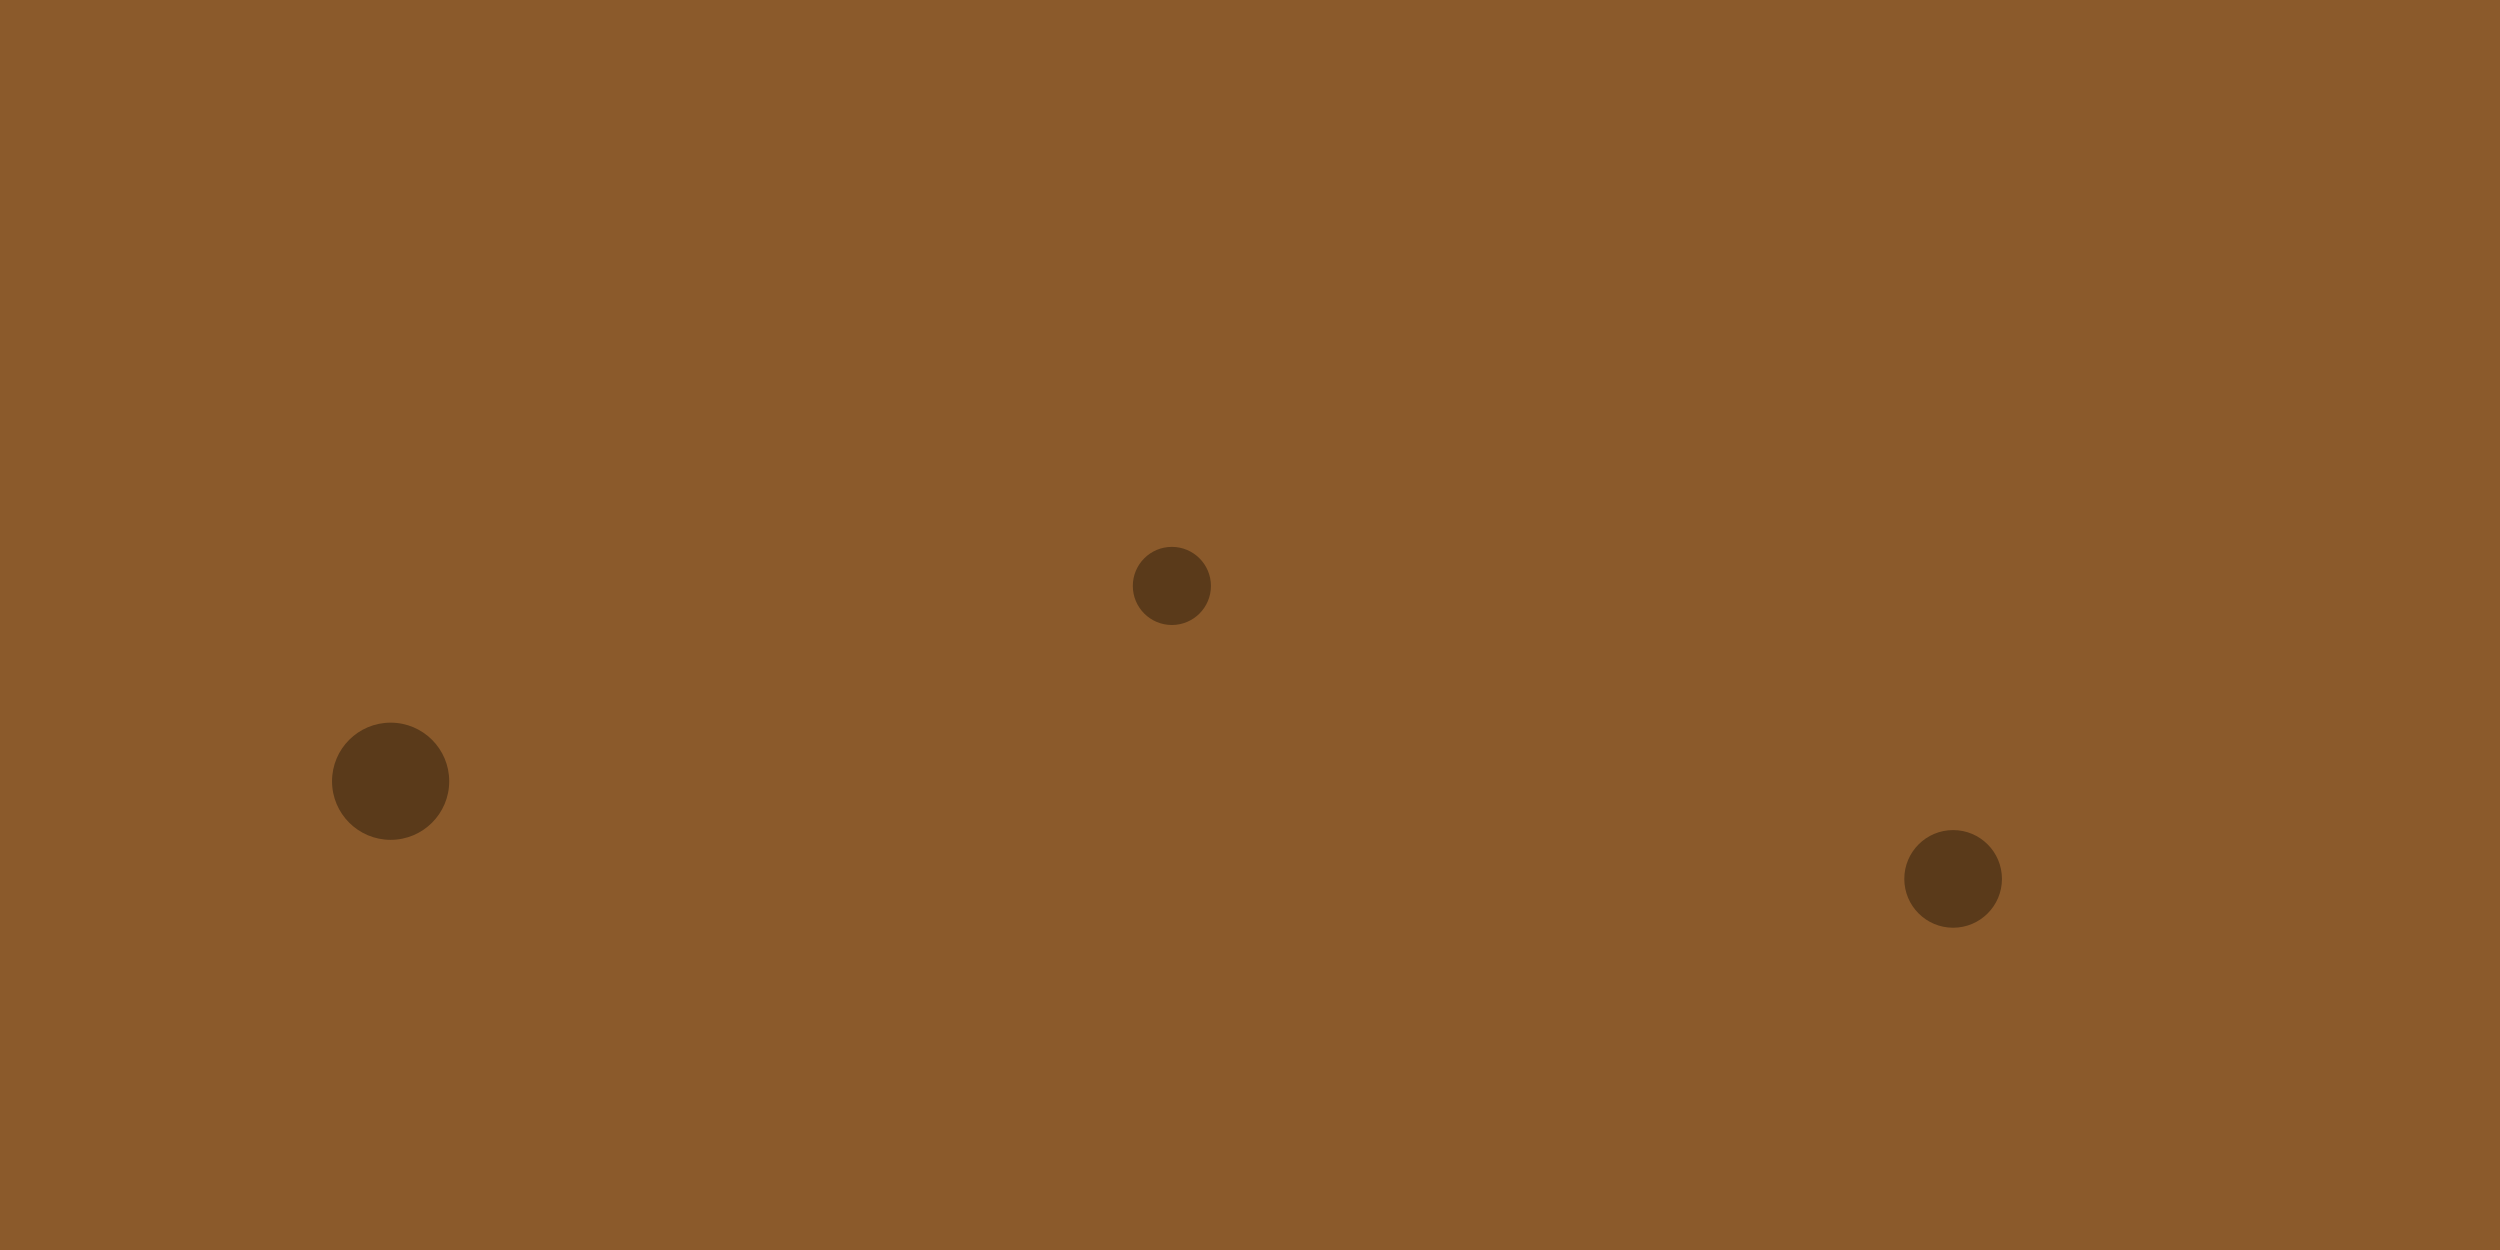
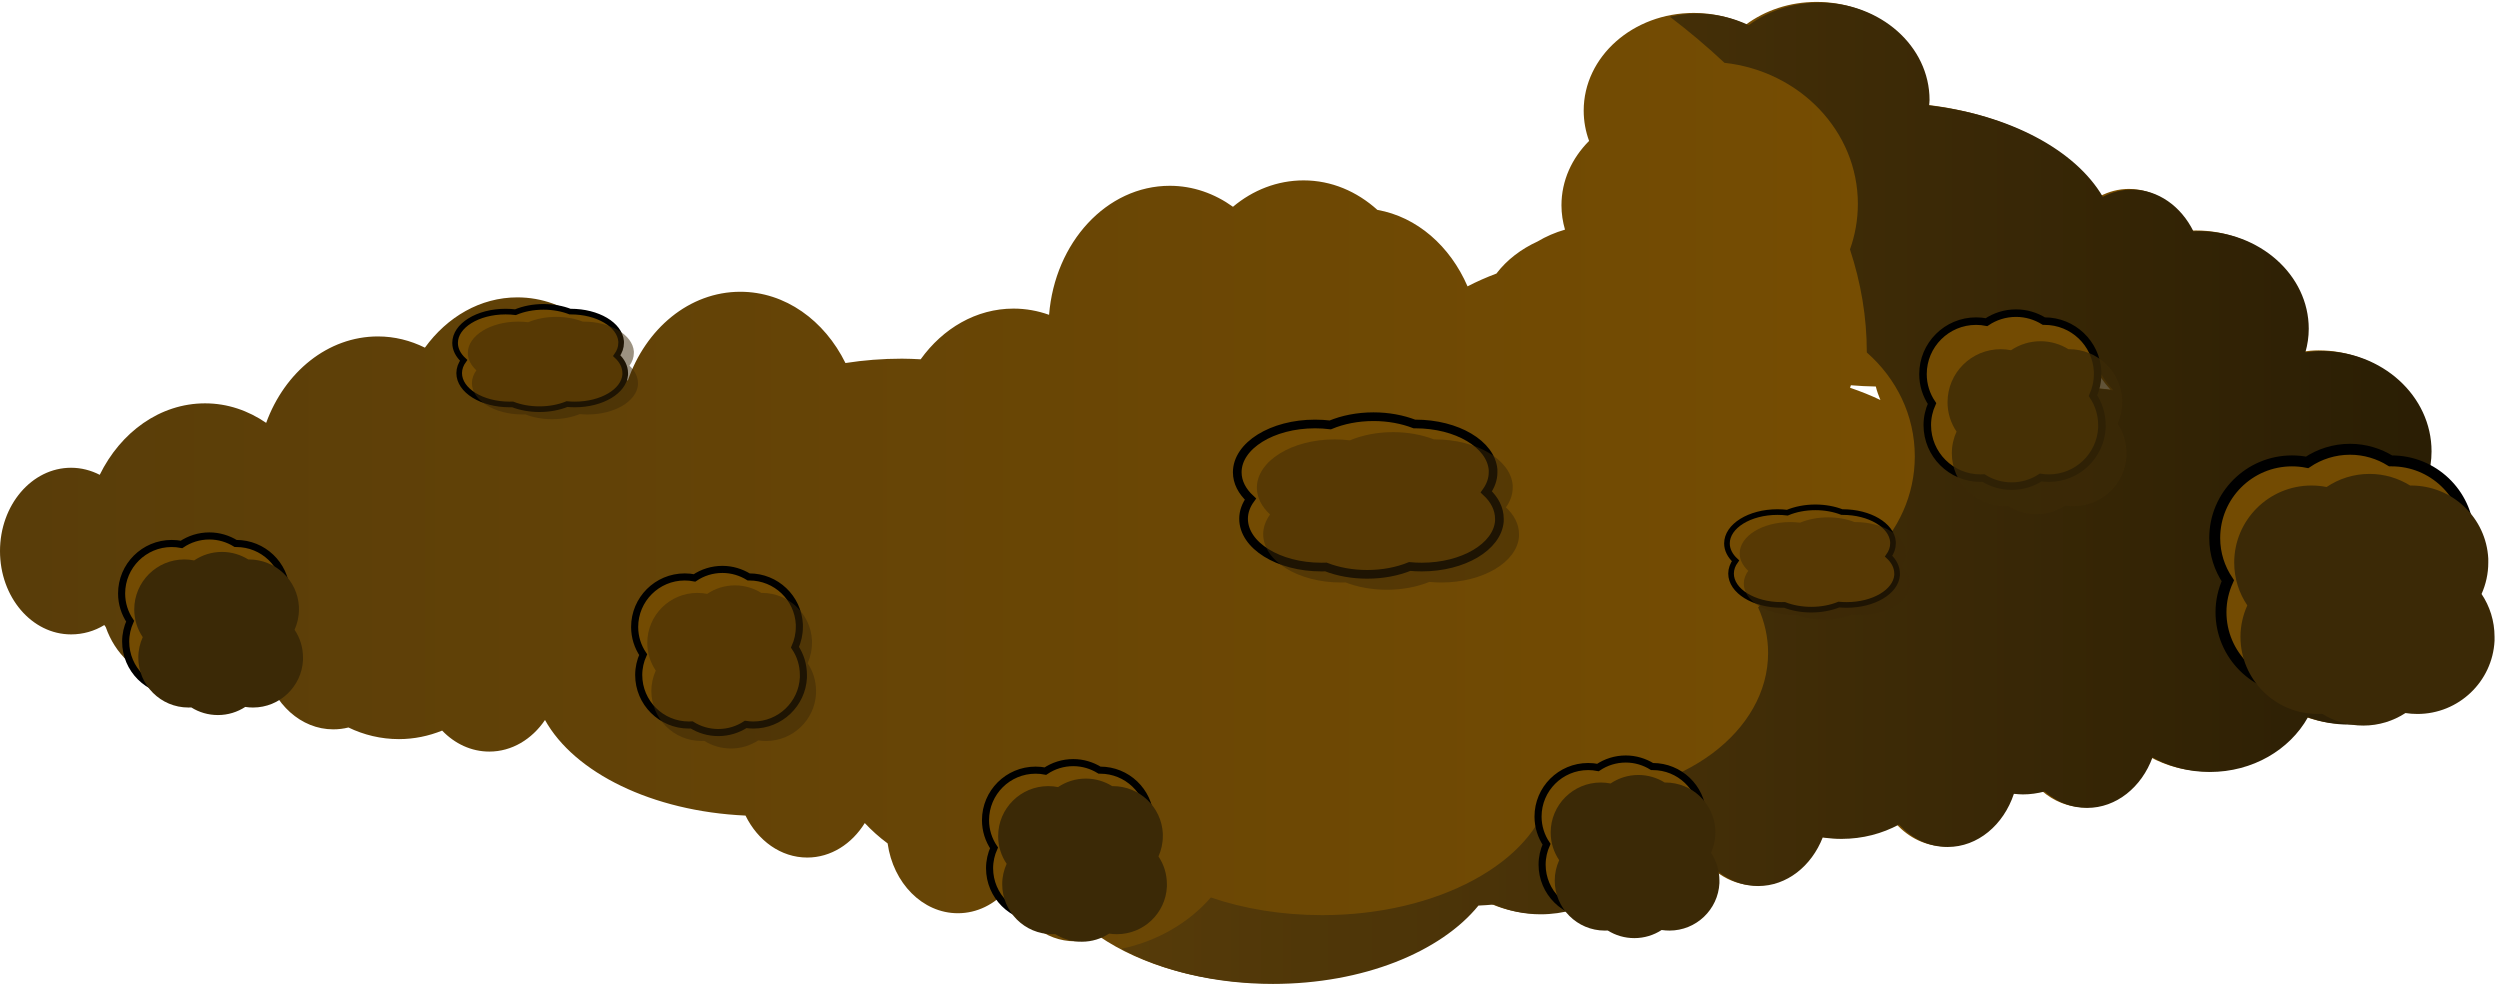
- <svg xmlns="http://www.w3.org/2000/svg" width="128" height="64" viewBox="0 0 128 64" role="img" aria-label="dirt">
-   <rect x="0" y="0" width="128" height="64" fill="#8b5a2b" />
-   <circle cx="20" cy="40" r="3" fill="#5a3a1a" />
-   <circle cx="60" cy="30" r="2" fill="#5a3a1a" />
-   <circle cx="100" cy="45" r="2.5" fill="#5a3a1a" />
+ <svg xmlns="http://www.w3.org/2000/svg" width="376px" height="148px" viewBox="0 0 376 148" version="1.1">
+   <defs>
+     <linearGradient x1="-0.001%" y1="-96.298%" x2="99.999%" y2="-96.298%" id="linearGradient-1">
+       <stop stop-color="#593D09" offset="0%" />
+       <stop stop-color="#7F5200" offset="100%" />
+     </linearGradient>
+     <linearGradient x1="-1.4005154e-14%" y1="-96.365%" x2="100%" y2="-96.365%" id="linearGradient-2">
+       <stop stop-color="#563B09" offset="0%" />
+       <stop stop-color="#291D04" offset="100%" />
+     </linearGradient>
+   </defs>
+   <g id="Page-1" stroke="none" stroke-width="1" fill="none" fill-rule="evenodd">
+     <g id="dirt" transform="translate(-0.00329, 0.1579)">
+       <path d="M273.222,0.13 C269.175,0.13 265.475,1.402 262.597,3.536 C260.264,2.425 257.588,1.786 254.753,1.786 C245.6,1.786 238.191,8.367 238.191,16.474 C238.191,18.062 238.476,19.603 239.003,21.036 C236.421,23.624 234.847,26.998 234.847,30.724 C234.847,31.983 235.041,33.213 235.378,34.38 C233.894,34.807 232.521,35.403 231.253,36.161 C228.782,37.292 226.649,38.915 225.097,40.942 C225.094,40.943 225.1,40.972 225.097,40.973 C223.552,41.553 222.096,42.194 220.722,42.911 C218.104,36.849 213.106,32.452 207.16,31.411 C204.08,28.632 200.253,26.973 196.066,26.973 C192.108,26.973 188.431,28.434 185.441,30.942 C182.669,28.953 179.429,27.786 175.941,27.786 C166.438,27.786 158.646,36.319 157.785,47.192 C156.097,46.588 154.297,46.255 152.441,46.255 C146.836,46.255 141.82,49.22 138.472,53.88 C137.548,53.834 136.603,53.786 135.66,53.786 C132.719,53.786 129.885,54.016 127.16,54.442 C124.006,48.041 118.108,43.724 111.347,43.724 C103.676,43.724 97.109,49.273 94.41,57.13 C91.54,49.727 85.206,44.567 77.816,44.567 C72.241,44.567 67.257,47.513 63.91,52.13 C61.733,51.055 59.357,50.442 56.847,50.442 C49.309,50.442 42.818,55.801 40.035,63.442 C37.332,61.588 34.205,60.505 30.847,60.505 C24.074,60.505 18.153,64.834 15.003,71.255 C13.69,70.581 12.216,70.192 10.691,70.192 C4.782,70.192 0.003,75.799 0.003,82.724 C0.003,89.648 4.782,95.255 10.691,95.255 C12.484,95.255 14.206,94.762 15.691,93.849 C15.754,93.959 15.844,94.052 15.91,94.161 C17.31,98.184 20.443,101.154 24.222,101.817 C26.273,102.753 28.513,103.286 30.847,103.286 C34.128,103.286 37.187,102.249 39.847,100.474 C41.135,105.702 45.252,109.536 50.128,109.536 C50.911,109.536 51.675,109.442 52.41,109.255 C54.724,110.374 57.295,111.005 60.003,111.005 C62.296,111.005 64.48,110.539 66.503,109.724 C68.39,111.688 70.872,112.88 73.597,112.88 C76.993,112.88 80.012,111.021 81.972,108.13 C86.375,116.051 98.081,121.868 112.128,122.505 C113.973,126.273 117.436,128.817 121.41,128.817 C124.972,128.817 128.121,126.768 130.066,123.63 C131.078,124.707 132.213,125.745 133.503,126.692 C134.332,132.649 138.748,137.192 144.066,137.192 C146.961,137.192 149.577,135.85 151.503,133.661 L151.785,133.692 C153.396,138.226 157.207,141.411 161.66,141.411 C162.938,141.411 164.179,141.143 165.316,140.661 C171.649,145.002 180.831,147.723 191.035,147.723 C204.561,147.723 216.25,142.934 221.941,135.942 C222.717,135.909 223.492,135.85 224.253,135.786 C226.393,136.704 228.763,137.255 231.285,137.255 C238.198,137.255 244.112,133.391 246.597,127.911 C247.012,127.59 247.4,127.278 247.785,126.942 C248.691,127.082 249.615,127.192 250.566,127.192 C252.001,127.192 253.394,127.005 254.722,126.692 C256.567,130.46 260.03,133.005 264.003,133.005 C268.32,133.005 272.031,130.007 273.722,125.692 C274.648,125.834 275.594,125.911 276.566,125.911 C279.728,125.911 282.677,125.115 285.191,123.755 C287.104,125.856 289.675,127.13 292.503,127.13 C297.044,127.13 300.919,123.807 302.472,119.13 C302.919,119.176 303.36,119.223 303.816,119.223 C304.939,119.223 306.037,119.061 307.097,118.786 C308.879,120.342 311.079,121.255 313.472,121.255 C317.882,121.255 321.679,118.126 323.316,113.661 C325.827,115.056 328.784,115.848 331.941,115.848 C338.382,115.848 343.948,112.519 346.691,107.63 C348.607,108.335 350.716,108.723 352.91,108.723 C362.062,108.723 369.472,101.967 369.472,93.63 C369.472,92.642 369.358,91.689 369.16,90.755 C370.435,88.616 371.16,86.173 371.16,83.567 C371.16,78.701 368.616,74.39 364.691,71.63 C365.072,70.359 365.285,69.01 365.285,67.63 C365.285,59.292 357.844,52.536 348.691,52.536 C347.881,52.536 347.094,52.621 346.316,52.723 C346.635,51.585 346.816,50.418 346.816,49.192 C346.816,41.086 339.406,34.505 330.253,34.505 C329.989,34.505 329.734,34.525 329.472,34.536 C327.624,30.782 324.155,28.255 320.191,28.255 C318.642,28.255 317.176,28.654 315.847,29.348 C311.744,22.319 301.848,17.009 289.722,15.598 C289.739,15.327 289.785,15.061 289.785,14.786 C289.785,6.68 282.375,0.13 273.222,0.13 L273.222,0.13 Z M314.941,54.817 C315.559,56.135 316.408,57.351 317.41,58.442 C316.49,58.32 315.542,58.237 314.597,58.161 C314.842,57.158 314.941,56.136 314.941,55.067 C314.941,54.983 314.943,54.901 314.941,54.817 L314.941,54.817 Z M278.378,57.786 C279.606,57.894 280.863,57.948 282.128,57.974 C282.289,58.675 282.547,59.344 282.816,60.005 C281.386,59.312 279.851,58.709 278.253,58.161 C278.293,58.036 278.342,57.912 278.378,57.786 L278.378,57.786 Z" id="Shape" fill="url(#linearGradient-1)" />
+       <path d="M273.645,0.228 C269.598,0.228 265.898,1.5 263.02,3.634 C260.687,2.523 258.011,1.884 255.176,1.884 C253.78,1.884 252.44,2.065 251.145,2.353 C254.07,4.581 256.829,6.909 259.364,9.291 C270.663,10.536 279.426,19.549 279.426,30.509 C279.426,32.898 279.007,35.208 278.239,37.353 C279.884,42.363 280.77,47.518 280.77,52.791 C280.77,52.811 280.77,52.832 280.77,52.853 C285.221,56.757 287.989,62.303 287.989,68.478 C287.989,80.183 277.987,89.713 265.583,89.884 C265.205,90.32 264.817,90.765 264.426,91.197 C265.394,93.341 265.926,95.653 265.926,98.041 C265.926,109.852 253.106,119.416 237.27,119.416 C235.861,119.416 234.468,119.343 233.114,119.197 C230.683,129.539 216.271,137.478 198.864,137.478 C192.787,137.478 187.077,136.522 182.114,134.822 C178.804,138.627 174.07,141.408 168.645,142.541 C174.74,145.846 182.711,147.822 191.458,147.822 C204.984,147.822 216.673,143.032 222.364,136.041 C223.14,136.008 223.915,135.949 224.676,135.884 C226.816,136.802 229.186,137.353 231.708,137.353 C238.621,137.353 244.535,133.489 247.02,128.009 C247.435,127.688 247.823,127.377 248.208,127.041 C249.114,127.18 250.038,127.291 250.989,127.291 C252.424,127.291 253.817,127.103 255.145,126.791 C256.99,130.559 260.453,133.103 264.426,133.103 C268.743,133.103 272.454,130.105 274.145,125.791 C275.071,125.933 276.017,126.009 276.989,126.009 C280.151,126.009 283.1,125.214 285.614,123.853 C287.527,125.954 290.098,127.228 292.926,127.228 C297.467,127.228 301.342,123.905 302.895,119.228 C303.342,119.275 303.783,119.322 304.239,119.322 C305.362,119.322 306.46,119.159 307.52,118.884 C309.302,120.44 311.502,121.353 313.895,121.353 C318.305,121.353 322.102,118.225 323.739,113.759 C326.25,115.154 329.207,115.947 332.364,115.947 C338.805,115.947 344.371,112.617 347.114,107.728 C349.03,108.433 351.139,108.822 353.333,108.822 C362.485,108.822 369.895,102.066 369.895,93.728 C369.895,92.74 369.781,91.788 369.583,90.853 C370.858,88.714 371.583,86.271 371.583,83.666 C371.583,78.799 369.039,74.489 365.114,71.728 C365.495,70.458 365.708,69.109 365.708,67.728 C365.708,59.39 358.267,52.634 349.114,52.634 C348.304,52.634 347.517,52.719 346.739,52.822 C347.058,51.684 347.239,50.516 347.239,49.291 C347.239,41.185 339.829,34.603 330.676,34.603 C330.412,34.603 330.157,34.624 329.895,34.634 C328.047,30.88 324.578,28.353 320.614,28.353 C319.065,28.353 317.599,28.753 316.27,29.447 C312.167,22.417 302.271,17.107 290.145,15.697 C290.162,15.426 290.208,15.159 290.208,14.884 C290.208,6.778 282.798,0.228 273.645,0.228 L273.645,0.228 Z M315.364,54.916 C315.982,56.233 316.831,57.45 317.833,58.541 C316.913,58.419 315.965,58.335 315.02,58.259 C315.265,57.256 315.364,56.234 315.364,55.166 C315.364,55.082 315.366,55 315.364,54.916 L315.364,54.916 Z" id="Shape" fill="url(#linearGradient-2)" />
+       <path d="M161.42,114.54 C162.871,114.54 164.226,114.962 165.374,115.673 L165.474,115.673 C169.499,115.673 172.793,118.83 172.994,122.804 C173.001,122.932 172.994,123.063 172.994,123.193 C172.994,124.282 172.754,125.313 172.339,126.247 C173.14,127.443 173.605,128.875 173.605,130.424 C173.605,130.553 173.612,130.684 173.605,130.812 C173.404,134.787 170.11,137.943 166.085,137.943 C165.688,137.943 165.3,137.914 164.919,137.854 C163.739,138.625 162.324,139.076 160.809,139.076 C159.342,139.076 157.968,138.659 156.811,137.932 C156.663,137.941 156.516,137.943 156.366,137.943 C152.212,137.943 148.835,134.578 148.835,130.424 C148.835,129.329 149.08,128.294 149.502,127.358 C148.698,126.165 148.225,124.74 148.225,123.193 C148.225,119.038 151.601,115.673 155.755,115.673 C156.262,115.673 156.755,115.722 157.233,115.817 C158.431,115.011 159.867,114.54 161.42,114.54 L161.42,114.54 Z" id="Shape" stroke="#000000" stroke-width="1.066" fill="#734B02" />
+       <path d="M163.32,116.941 C164.771,116.941 166.125,117.363 167.274,118.074 L167.374,118.074 C171.398,118.074 174.692,121.231 174.894,125.205 C174.901,125.333 174.894,125.464 174.894,125.594 C174.894,126.683 174.654,127.714 174.238,128.648 C175.04,129.844 175.505,131.276 175.505,132.825 C175.505,132.955 175.512,133.085 175.505,133.214 C175.303,137.188 172.009,140.345 167.985,140.345 C167.587,140.345 167.2,140.315 166.819,140.256 C165.638,141.026 164.224,141.477 162.709,141.477 C161.242,141.477 159.868,141.06 158.71,140.333 C158.563,140.342 158.415,140.344 158.266,140.344 C154.112,140.344 150.735,136.979 150.735,132.825 C150.735,131.731 150.98,130.695 151.402,129.759 C150.598,128.566 150.124,127.142 150.124,125.594 C150.124,121.44 153.501,118.074 157.655,118.074 C158.162,118.074 158.654,118.124 159.132,118.219 C160.331,117.412 161.767,116.941 163.32,116.941 L163.32,116.941 Z" id="Shape" fill="#3B2906" />
+       <path d="M244.521,113.997 C245.972,113.997 247.326,114.419 248.475,115.13 L248.575,115.13 C252.599,115.13 255.893,118.287 256.094,122.261 C256.101,122.389 256.094,122.52 256.094,122.65 C256.094,123.739 255.855,124.77 255.439,125.704 C256.241,126.9 256.705,128.332 256.705,129.881 C256.705,130.011 256.712,130.141 256.705,130.27 C256.504,134.244 253.21,137.4 249.186,137.4 C248.788,137.4 248.401,137.371 248.019,137.312 C246.839,138.082 245.425,138.533 243.91,138.533 C242.442,138.533 241.069,138.116 239.911,137.389 C239.764,137.398 239.616,137.4 239.467,137.4 C235.312,137.4 231.936,134.035 231.936,129.881 C231.936,128.786 232.181,127.751 232.602,126.815 C231.799,125.622 231.325,124.198 231.325,122.65 C231.325,118.496 234.702,115.13 238.856,115.13 C239.363,115.13 239.855,115.179 240.333,115.274 C241.532,114.468 242.968,113.997 244.521,113.997 L244.521,113.997 Z" id="Shape" stroke="#000000" stroke-width="1.066" fill="#734B02" />
+       <path d="M246.42,116.398 C247.871,116.398 249.226,116.82 250.374,117.531 L250.474,117.531 C254.499,117.531 257.793,120.688 257.994,124.662 C258.001,124.79 257.994,124.921 257.994,125.051 C257.994,126.14 257.755,127.171 257.339,128.106 C258.14,129.301 258.605,130.733 258.605,132.282 C258.605,132.412 258.612,132.542 258.605,132.671 C258.404,136.645 255.11,139.802 251.085,139.802 C250.688,139.802 250.3,139.772 249.919,139.713 C248.739,140.483 247.324,140.935 245.809,140.935 C244.342,140.935 242.968,140.517 241.811,139.79 C241.663,139.799 241.516,139.802 241.366,139.802 C237.212,139.802 233.836,136.436 233.836,132.282 C233.836,131.188 234.08,130.152 234.502,129.216 C233.698,128.023 233.225,126.599 233.225,125.051 C233.225,120.897 236.601,117.531 240.755,117.531 C241.263,117.531 241.755,117.581 242.233,117.676 C243.431,116.869 244.867,116.398 246.42,116.398 L246.42,116.398 Z" id="Shape" fill="#3B2906" />
+       <path d="M353.455,67.412 C355.693,67.412 357.783,68.063 359.555,69.16 L359.709,69.16 C365.918,69.16 370.999,74.03 371.31,80.161 C371.321,80.359 371.31,80.561 371.31,80.761 C371.31,82.441 370.94,84.032 370.299,85.473 C371.536,87.318 372.252,89.527 372.252,91.916 C372.252,92.117 372.263,92.318 372.252,92.516 C371.942,98.648 366.86,103.517 360.652,103.517 C360.038,103.517 359.44,103.471 358.852,103.38 C357.032,104.568 354.849,105.265 352.512,105.265 C350.248,105.265 348.129,104.621 346.343,103.5 C346.116,103.514 345.888,103.517 345.658,103.517 C339.249,103.517 334.04,98.325 334.04,91.916 C334.04,90.228 334.417,88.631 335.068,87.187 C333.828,85.346 333.097,83.149 333.097,80.761 C333.097,74.352 338.306,69.16 344.715,69.16 C345.498,69.16 346.257,69.236 346.994,69.383 C348.843,68.139 351.059,67.412 353.455,67.412 L353.455,67.412 Z" id="Shape" stroke="#000000" stroke-width="1.645" fill="#734B02" />
+       <path d="M356.385,71.117 C358.624,71.117 360.713,71.767 362.486,72.865 L362.64,72.865 C368.848,72.865 373.93,77.734 374.241,83.866 C374.251,84.063 374.241,84.265 374.241,84.465 C374.241,86.145 373.871,87.737 373.23,89.178 C374.466,91.023 375.183,93.231 375.183,95.621 C375.183,95.821 375.194,96.023 375.183,96.221 C374.872,102.352 369.791,107.222 363.582,107.222 C362.969,107.222 362.371,107.176 361.783,107.084 C359.962,108.273 357.78,108.969 355.443,108.969 C353.179,108.969 351.06,108.325 349.274,107.204 C349.047,107.218 348.819,107.222 348.589,107.222 C342.18,107.222 336.971,102.03 336.971,95.621 C336.971,93.933 337.348,92.335 337.999,90.891 C336.759,89.051 336.028,86.853 336.028,84.465 C336.028,78.056 341.237,72.864 347.646,72.864 C348.428,72.864 349.188,72.941 349.925,73.087 C351.774,71.843 353.989,71.117 356.385,71.117 L356.385,71.117 Z" id="Shape" fill="#3B2906" />
+       <path d="M303.213,46.938 C304.751,46.938 306.188,47.385 307.406,48.14 L307.512,48.14 C311.779,48.14 315.272,51.487 315.486,55.701 C315.493,55.837 315.486,55.976 315.486,56.114 C315.486,57.268 315.231,58.362 314.791,59.352 C315.641,60.621 316.133,62.139 316.133,63.781 C316.133,63.919 316.14,64.057 316.133,64.193 C315.92,68.408 312.427,71.755 308.16,71.755 C307.738,71.755 307.327,71.723 306.923,71.66 C305.671,72.477 304.171,72.956 302.565,72.956 C301.009,72.956 299.552,72.513 298.325,71.743 C298.169,71.753 298.012,71.755 297.854,71.755 C293.449,71.755 289.868,68.186 289.868,63.781 C289.868,62.621 290.128,61.523 290.575,60.53 C289.723,59.265 289.22,57.755 289.22,56.113 C289.22,51.708 292.801,48.14 297.206,48.14 C297.744,48.14 298.266,48.192 298.772,48.293 C300.043,47.438 301.566,46.938 303.213,46.938 L303.213,46.938 Z" id="Shape" stroke="#000000" stroke-width="1.131" fill="#734B02" />
+       <path d="M306.905,51.162 C308.443,51.162 309.879,51.609 311.098,52.363 L311.204,52.363 C315.471,52.363 318.964,55.71 319.177,59.925 C319.184,60.061 319.177,60.199 319.177,60.337 C319.177,61.492 318.923,62.586 318.482,63.576 C319.332,64.844 319.825,66.362 319.825,68.005 C319.825,68.142 319.832,68.281 319.825,68.417 C319.611,72.631 316.119,75.978 311.851,75.978 C311.43,75.978 311.019,75.947 310.615,75.884 C309.363,76.701 307.863,77.18 306.257,77.18 C304.701,77.18 303.244,76.737 302.017,75.966 C301.861,75.976 301.704,75.978 301.546,75.978 C297.14,75.978 293.56,72.41 293.56,68.005 C293.56,66.844 293.819,65.746 294.267,64.754 C293.414,63.489 292.912,61.978 292.912,60.337 C292.912,55.932 296.493,52.363 300.898,52.363 C301.435,52.363 301.957,52.416 302.464,52.516 C303.735,51.661 305.258,51.162 306.905,51.162 L306.905,51.162 Z" id="Shape" opacity="0.802" fill="#3B2906" />
+       <path d="M31.49,80.449 C32.941,80.449 34.295,80.871 35.444,81.582 L35.544,81.582 C39.569,81.582 42.862,84.739 43.064,88.713 C43.071,88.841 43.064,88.972 43.064,89.102 C43.064,90.191 42.824,91.222 42.409,92.156 C43.21,93.352 43.675,94.784 43.675,96.333 C43.675,96.462 43.682,96.593 43.675,96.721 C43.473,100.696 40.18,103.852 36.155,103.852 C35.757,103.852 35.37,103.823 34.989,103.763 C33.809,104.534 32.394,104.985 30.879,104.985 C29.412,104.985 28.038,104.568 26.88,103.841 C26.733,103.85 26.586,103.852 26.436,103.852 C22.282,103.852 18.905,100.487 18.905,96.333 C18.905,95.238 19.15,94.203 19.572,93.267 C18.768,92.074 18.294,90.649 18.294,89.102 C18.294,84.947 21.671,81.582 25.825,81.582 C26.332,81.582 26.825,81.631 27.302,81.726 C28.501,80.92 29.937,80.449 31.49,80.449 L31.49,80.449 Z" id="Shape" stroke="#000000" stroke-width="1.066" fill="#734B02" />
+       <path d="M33.39,82.85 C34.841,82.85 36.195,83.272 37.344,83.983 L37.444,83.983 C41.468,83.983 44.762,87.14 44.964,91.114 C44.971,91.242 44.964,91.373 44.964,91.503 C44.964,92.592 44.724,93.623 44.308,94.557 C45.11,95.753 45.575,97.185 45.575,98.734 C45.575,98.864 45.582,98.994 45.575,99.123 C45.373,103.097 42.079,106.254 38.055,106.254 C37.657,106.254 37.27,106.224 36.889,106.165 C35.708,106.935 34.294,107.386 32.779,107.386 C31.311,107.386 29.938,106.969 28.78,106.242 C28.633,106.251 28.485,106.253 28.336,106.253 C24.182,106.253 20.805,102.888 20.805,98.734 C20.805,97.64 21.05,96.604 21.471,95.668 C20.668,94.475 20.194,93.051 20.194,91.503 C20.194,87.349 23.571,83.983 27.725,83.983 C28.232,83.983 28.724,84.032 29.202,84.127 C30.401,83.321 31.837,82.85 33.39,82.85 L33.39,82.85 Z" id="Shape" fill="#3B2906" />
+       <path d="M108.651,85.481 C110.102,85.481 111.456,85.903 112.605,86.614 L112.705,86.614 C116.729,86.614 120.023,89.771 120.225,93.745 C120.232,93.873 120.225,94.004 120.225,94.134 C120.225,95.223 119.985,96.254 119.569,97.188 C120.371,98.384 120.835,99.816 120.835,101.365 C120.835,101.495 120.843,101.625 120.835,101.754 C120.634,105.728 117.34,108.885 113.316,108.885 C112.918,108.885 112.531,108.855 112.15,108.796 C110.969,109.566 109.555,110.017 108.04,110.017 C106.572,110.017 105.199,109.6 104.041,108.873 C103.894,108.882 103.746,108.885 103.597,108.885 C99.443,108.885 96.066,105.519 96.066,101.365 C96.066,100.271 96.311,99.235 96.732,98.299 C95.929,97.106 95.455,95.682 95.455,94.134 C95.455,89.98 98.832,86.614 102.986,86.614 C103.493,86.614 103.985,86.664 104.463,86.759 C105.662,85.952 107.098,85.481 108.651,85.481 L108.651,85.481 Z" id="Shape" stroke="#000000" stroke-width="1.066" fill="#734B02" />
+       <path d="M110.55,87.882 C112.001,87.882 113.356,88.304 114.505,89.015 L114.605,89.015 C118.629,89.015 121.923,92.172 122.124,96.146 C122.131,96.275 122.124,96.405 122.124,96.535 C122.124,97.624 121.885,98.656 121.469,99.59 C122.271,100.786 122.735,102.217 122.735,103.766 C122.735,103.896 122.742,104.027 122.735,104.155 C122.534,108.129 119.24,111.286 115.215,111.286 C114.818,111.286 114.43,111.256 114.049,111.197 C112.869,111.967 111.454,112.419 109.939,112.419 C108.472,112.419 107.098,112.001 105.941,111.275 C105.794,111.284 105.646,111.286 105.496,111.286 C101.342,111.286 97.966,107.92 97.966,103.766 C97.966,102.672 98.21,101.636 98.632,100.7 C97.828,99.507 97.355,98.083 97.355,96.535 C97.355,92.381 100.731,89.015 104.886,89.015 C105.393,89.015 105.885,89.065 106.363,89.16 C107.561,88.353 108.997,87.882 110.55,87.882 L110.55,87.882 Z" id="Shape" fill-opacity="0.507" fill="#3B2906" />
+       <path d="M273.041,76.146 C274.504,76.146 275.869,76.411 277.027,76.857 L277.128,76.857 C281.186,76.857 284.506,78.837 284.709,81.329 C284.716,81.41 284.709,81.492 284.709,81.573 C284.709,82.256 284.468,82.903 284.049,83.489 C284.857,84.239 285.325,85.137 285.325,86.108 C285.325,86.189 285.332,86.271 285.325,86.352 C285.122,88.845 281.801,90.824 277.744,90.824 C277.343,90.824 276.953,90.806 276.568,90.769 C275.379,91.252 273.952,91.535 272.425,91.535 C270.946,91.535 269.561,91.273 268.394,90.817 C268.245,90.823 268.097,90.824 267.946,90.824 C263.758,90.824 260.354,88.714 260.354,86.108 C260.354,85.422 260.6,84.772 261.025,84.185 C260.215,83.437 259.738,82.544 259.738,81.573 C259.738,78.968 263.142,76.857 267.33,76.857 C267.841,76.857 268.337,76.888 268.819,76.947 C270.028,76.442 271.475,76.146 273.041,76.146 L273.041,76.146 Z" id="Shape" stroke="#000000" stroke-width="0.848" fill="#734B02" />
+       <path d="M274.956,77.652 C276.419,77.652 277.784,77.916 278.943,78.363 L279.043,78.363 C283.101,78.363 286.421,80.342 286.625,82.835 C286.632,82.915 286.625,82.997 286.625,83.079 C286.625,83.762 286.383,84.409 285.964,84.995 C286.772,85.745 287.24,86.642 287.24,87.614 C287.24,87.695 287.247,87.777 287.24,87.858 C287.037,90.35 283.717,92.33 279.659,92.33 C279.258,92.33 278.868,92.312 278.484,92.274 C277.294,92.757 275.868,93.041 274.34,93.041 C272.861,93.041 271.476,92.779 270.309,92.323 C270.161,92.329 270.012,92.33 269.861,92.33 C265.673,92.33 262.269,90.219 262.269,87.614 C262.269,86.928 262.515,86.278 262.941,85.691 C262.13,84.943 261.653,84.05 261.653,83.079 C261.653,80.473 265.057,78.363 269.245,78.363 C269.756,78.363 270.253,78.394 270.735,78.453 C271.943,77.948 273.39,77.652 274.956,77.652 L274.956,77.652 Z" id="Shape" fill-opacity="0.507" fill="#3B2906" />
+       <path d="M81.753,45.995 C83.216,45.995 84.581,46.259 85.739,46.706 L85.84,46.706 C89.897,46.706 93.218,48.685 93.421,51.178 C93.428,51.258 93.421,51.34 93.421,51.422 C93.421,52.105 93.179,52.752 92.76,53.338 C93.568,54.088 94.037,54.985 94.037,55.957 C94.037,56.038 94.044,56.12 94.037,56.201 C93.834,58.693 90.513,60.673 86.456,60.673 C86.055,60.673 85.664,60.654 85.28,60.617 C84.09,61.101 82.664,61.384 81.137,61.384 C79.657,61.384 78.272,61.122 77.105,60.666 C76.957,60.672 76.808,60.673 76.657,60.673 C72.469,60.673 69.065,58.563 69.065,55.957 C69.065,55.271 69.312,54.621 69.737,54.034 C68.927,53.286 68.449,52.393 68.449,51.422 C68.449,48.816 71.853,46.706 76.042,46.706 C76.553,46.706 77.049,46.737 77.531,46.796 C78.739,46.291 80.187,45.995 81.753,45.995 L81.753,45.995 Z" id="Shape" stroke="#000000" stroke-width="0.848" fill="#734B02" />
+       <path d="M83.668,47.501 C85.131,47.501 86.496,47.765 87.654,48.212 L87.755,48.212 C91.812,48.212 95.133,50.191 95.336,52.684 C95.343,52.764 95.336,52.846 95.336,52.928 C95.336,53.611 95.095,54.258 94.675,54.844 C95.484,55.594 95.952,56.491 95.952,57.463 C95.952,57.544 95.959,57.626 95.952,57.707 C95.749,60.199 92.428,62.179 88.371,62.179 C87.97,62.179 87.579,62.16 87.195,62.123 C86.005,62.606 84.579,62.89 83.052,62.89 C81.573,62.89 80.188,62.628 79.021,62.172 C78.872,62.178 78.723,62.179 78.573,62.179 C74.385,62.179 70.98,60.068 70.98,57.463 C70.98,56.777 71.227,56.127 71.652,55.54 C70.842,54.792 70.365,53.898 70.365,52.928 C70.365,50.322 73.769,48.212 77.957,48.212 C78.468,48.212 78.964,48.243 79.446,48.302 C80.654,47.796 82.102,47.501 83.668,47.501 L83.668,47.501 Z" id="Shape" fill-opacity="0.507" fill="#3B2906" />
+       <path d="M206.584,62.513 C208.838,62.513 210.942,62.921 212.726,63.608 L212.882,63.608 C219.133,63.608 224.249,66.658 224.562,70.499 C224.573,70.623 224.562,70.749 224.562,70.874 C224.562,71.927 224.19,72.924 223.544,73.826 C224.789,74.982 225.511,76.365 225.511,77.862 C225.511,77.987 225.522,78.114 225.511,78.238 C225.198,82.078 220.082,85.128 213.831,85.128 C213.213,85.128 212.611,85.1 212.019,85.043 C210.186,85.787 207.989,86.223 205.635,86.223 C203.356,86.223 201.222,85.82 199.424,85.118 C199.195,85.127 198.966,85.128 198.734,85.128 C192.281,85.128 187.036,81.876 187.036,77.862 C187.036,76.805 187.416,75.804 188.071,74.9 C186.823,73.747 186.087,72.37 186.087,70.875 C186.087,66.86 191.332,63.608 197.785,63.608 C198.573,63.608 199.337,63.656 200.08,63.748 C201.941,62.969 204.172,62.513 206.584,62.513 L206.584,62.513 Z" id="Shape" stroke="#000000" stroke-width="1.306" fill="#734B02" />
+       <path d="M209.535,64.834 C211.789,64.834 213.893,65.241 215.677,65.928 L215.833,65.928 C222.084,65.928 227.2,68.979 227.513,72.819 C227.524,72.943 227.513,73.069 227.513,73.195 C227.513,74.247 227.141,75.244 226.495,76.146 C227.74,77.302 228.462,78.685 228.462,80.182 C228.462,80.308 228.473,80.434 228.462,80.558 C228.149,84.398 223.033,87.449 216.781,87.449 C216.164,87.449 215.562,87.42 214.97,87.363 C213.137,88.107 210.939,88.543 208.586,88.543 C206.307,88.543 204.173,88.14 202.375,87.438 C202.146,87.447 201.917,87.449 201.685,87.449 C195.232,87.449 189.987,84.196 189.987,80.182 C189.987,79.125 190.367,78.124 191.022,77.22 C189.774,76.067 189.038,74.69 189.038,73.195 C189.038,69.18 194.283,65.928 200.736,65.928 C201.524,65.928 202.288,65.976 203.031,66.068 C204.892,65.289 207.123,64.834 209.535,64.834 L209.535,64.834 Z" id="Shape" fill-opacity="0.507" fill="#3B2906" />
+     </g>
+   </g>
</svg>
